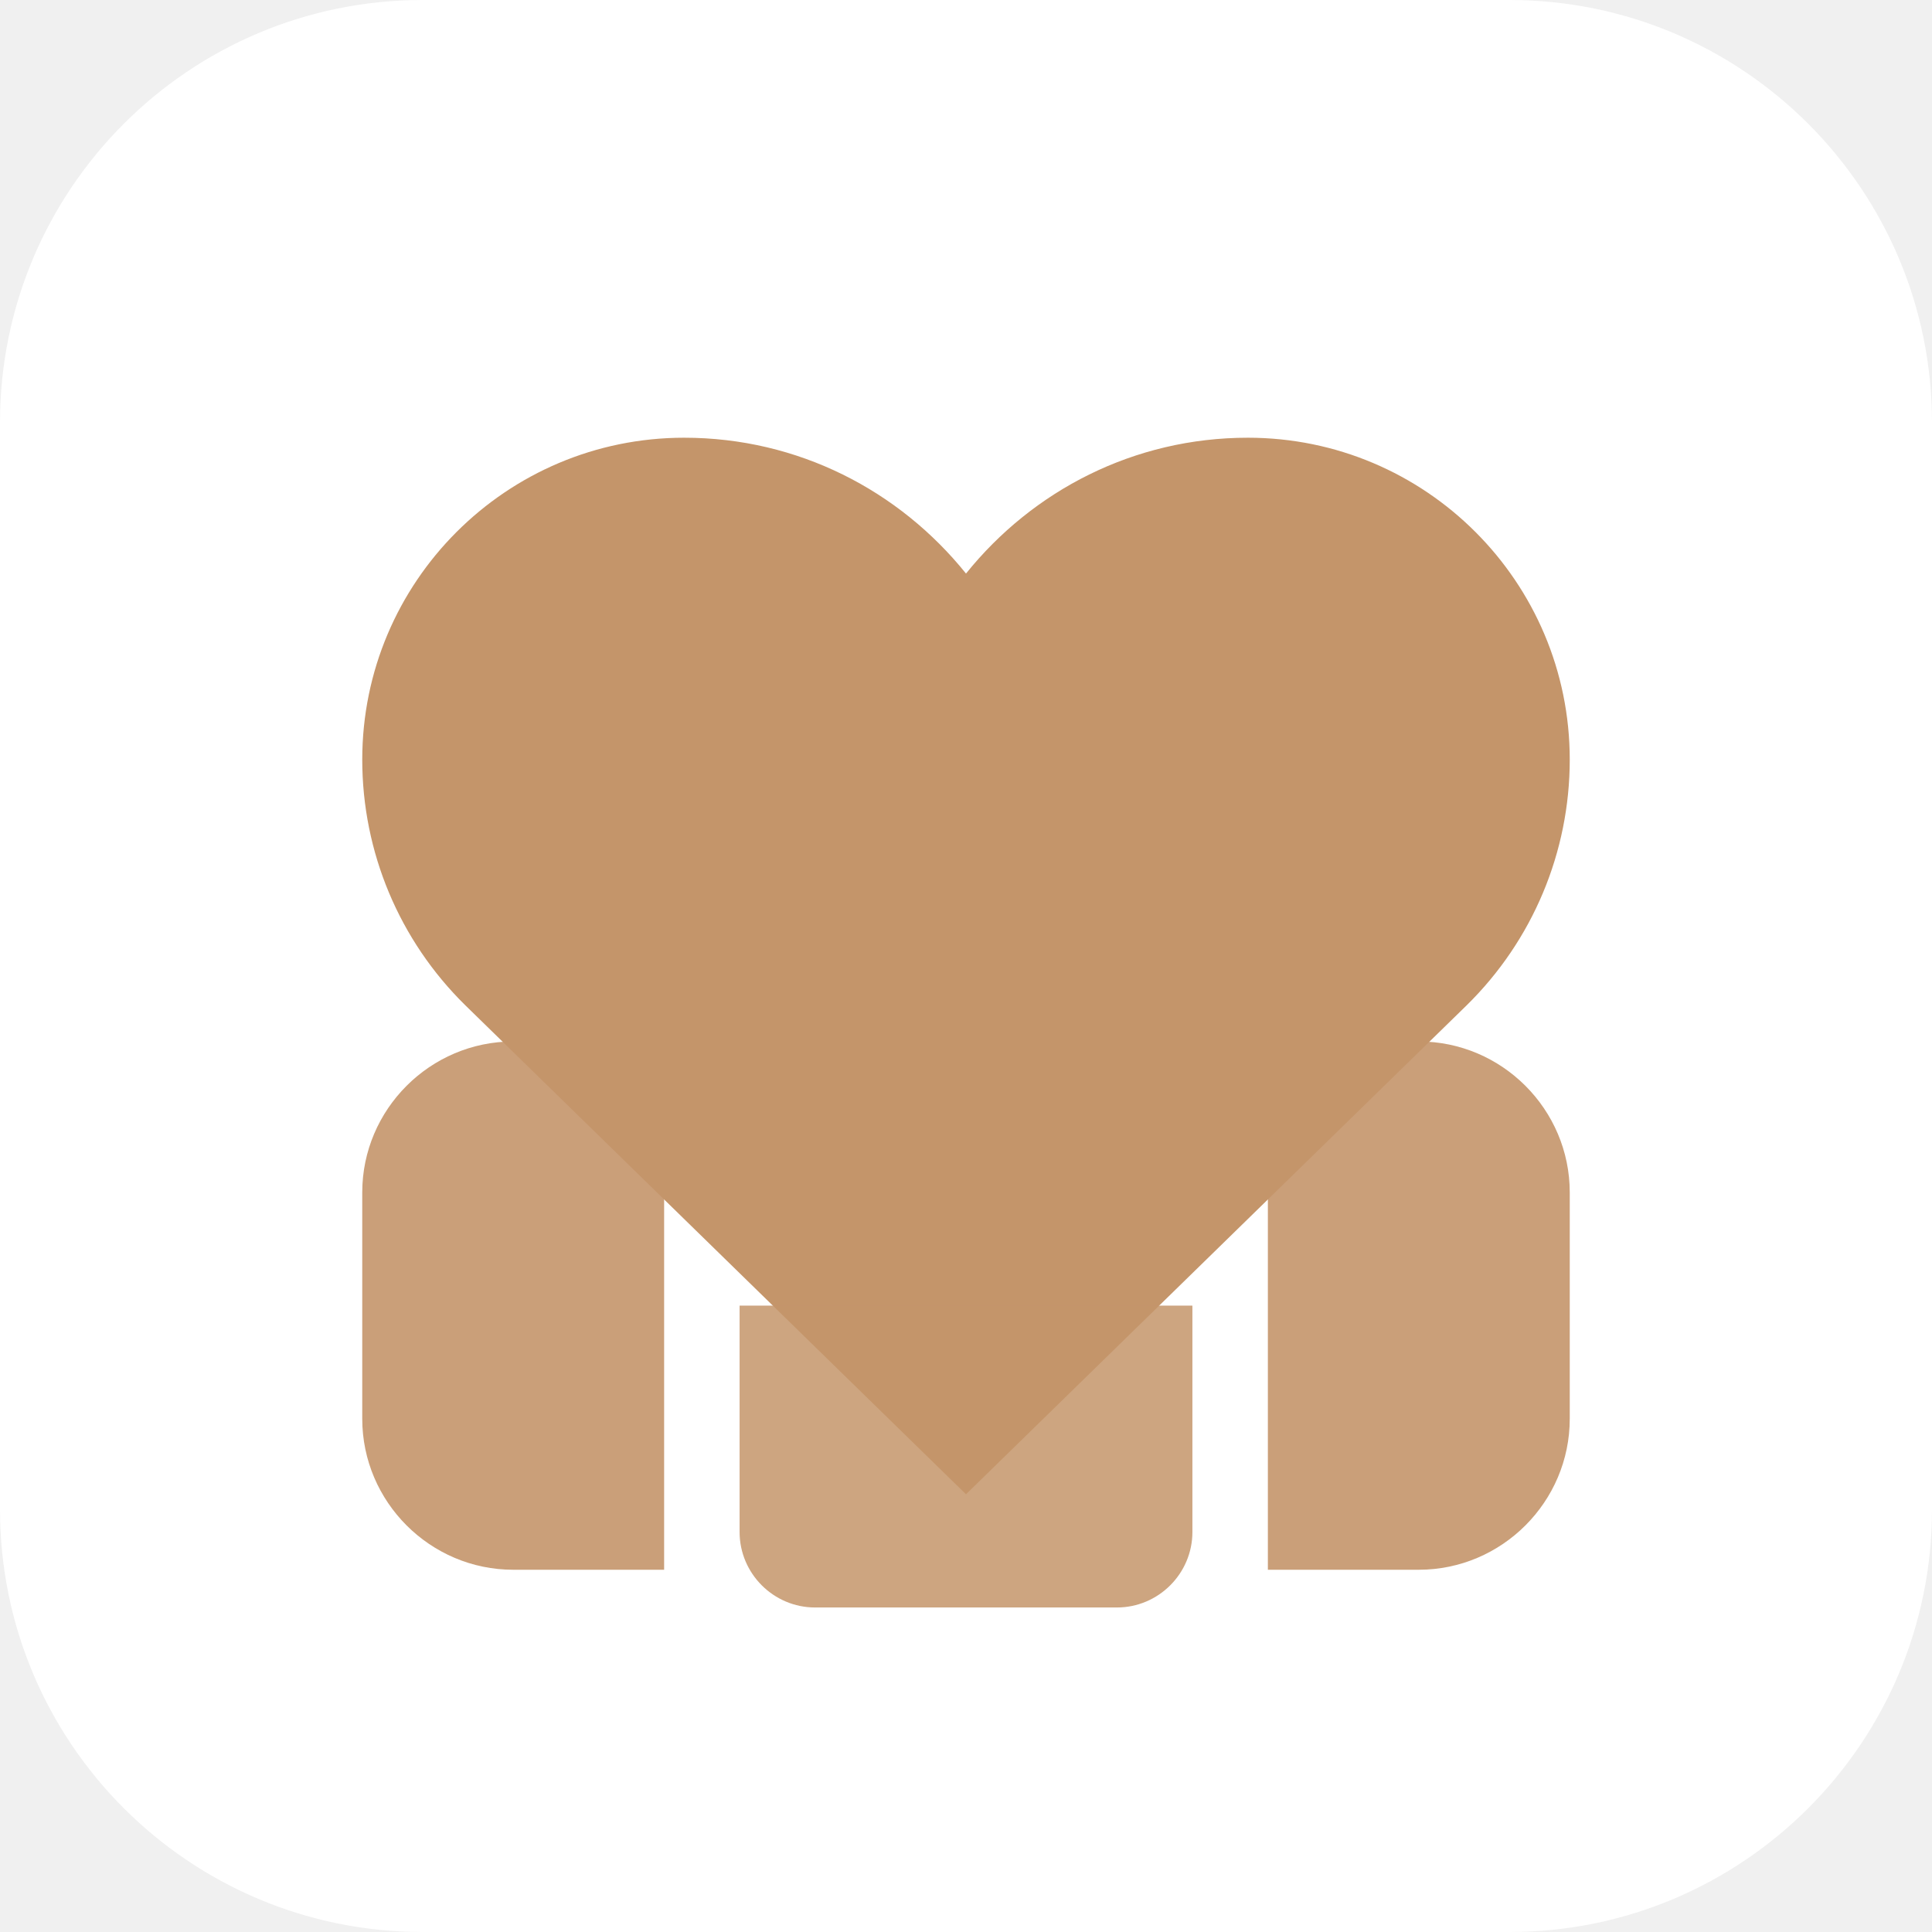
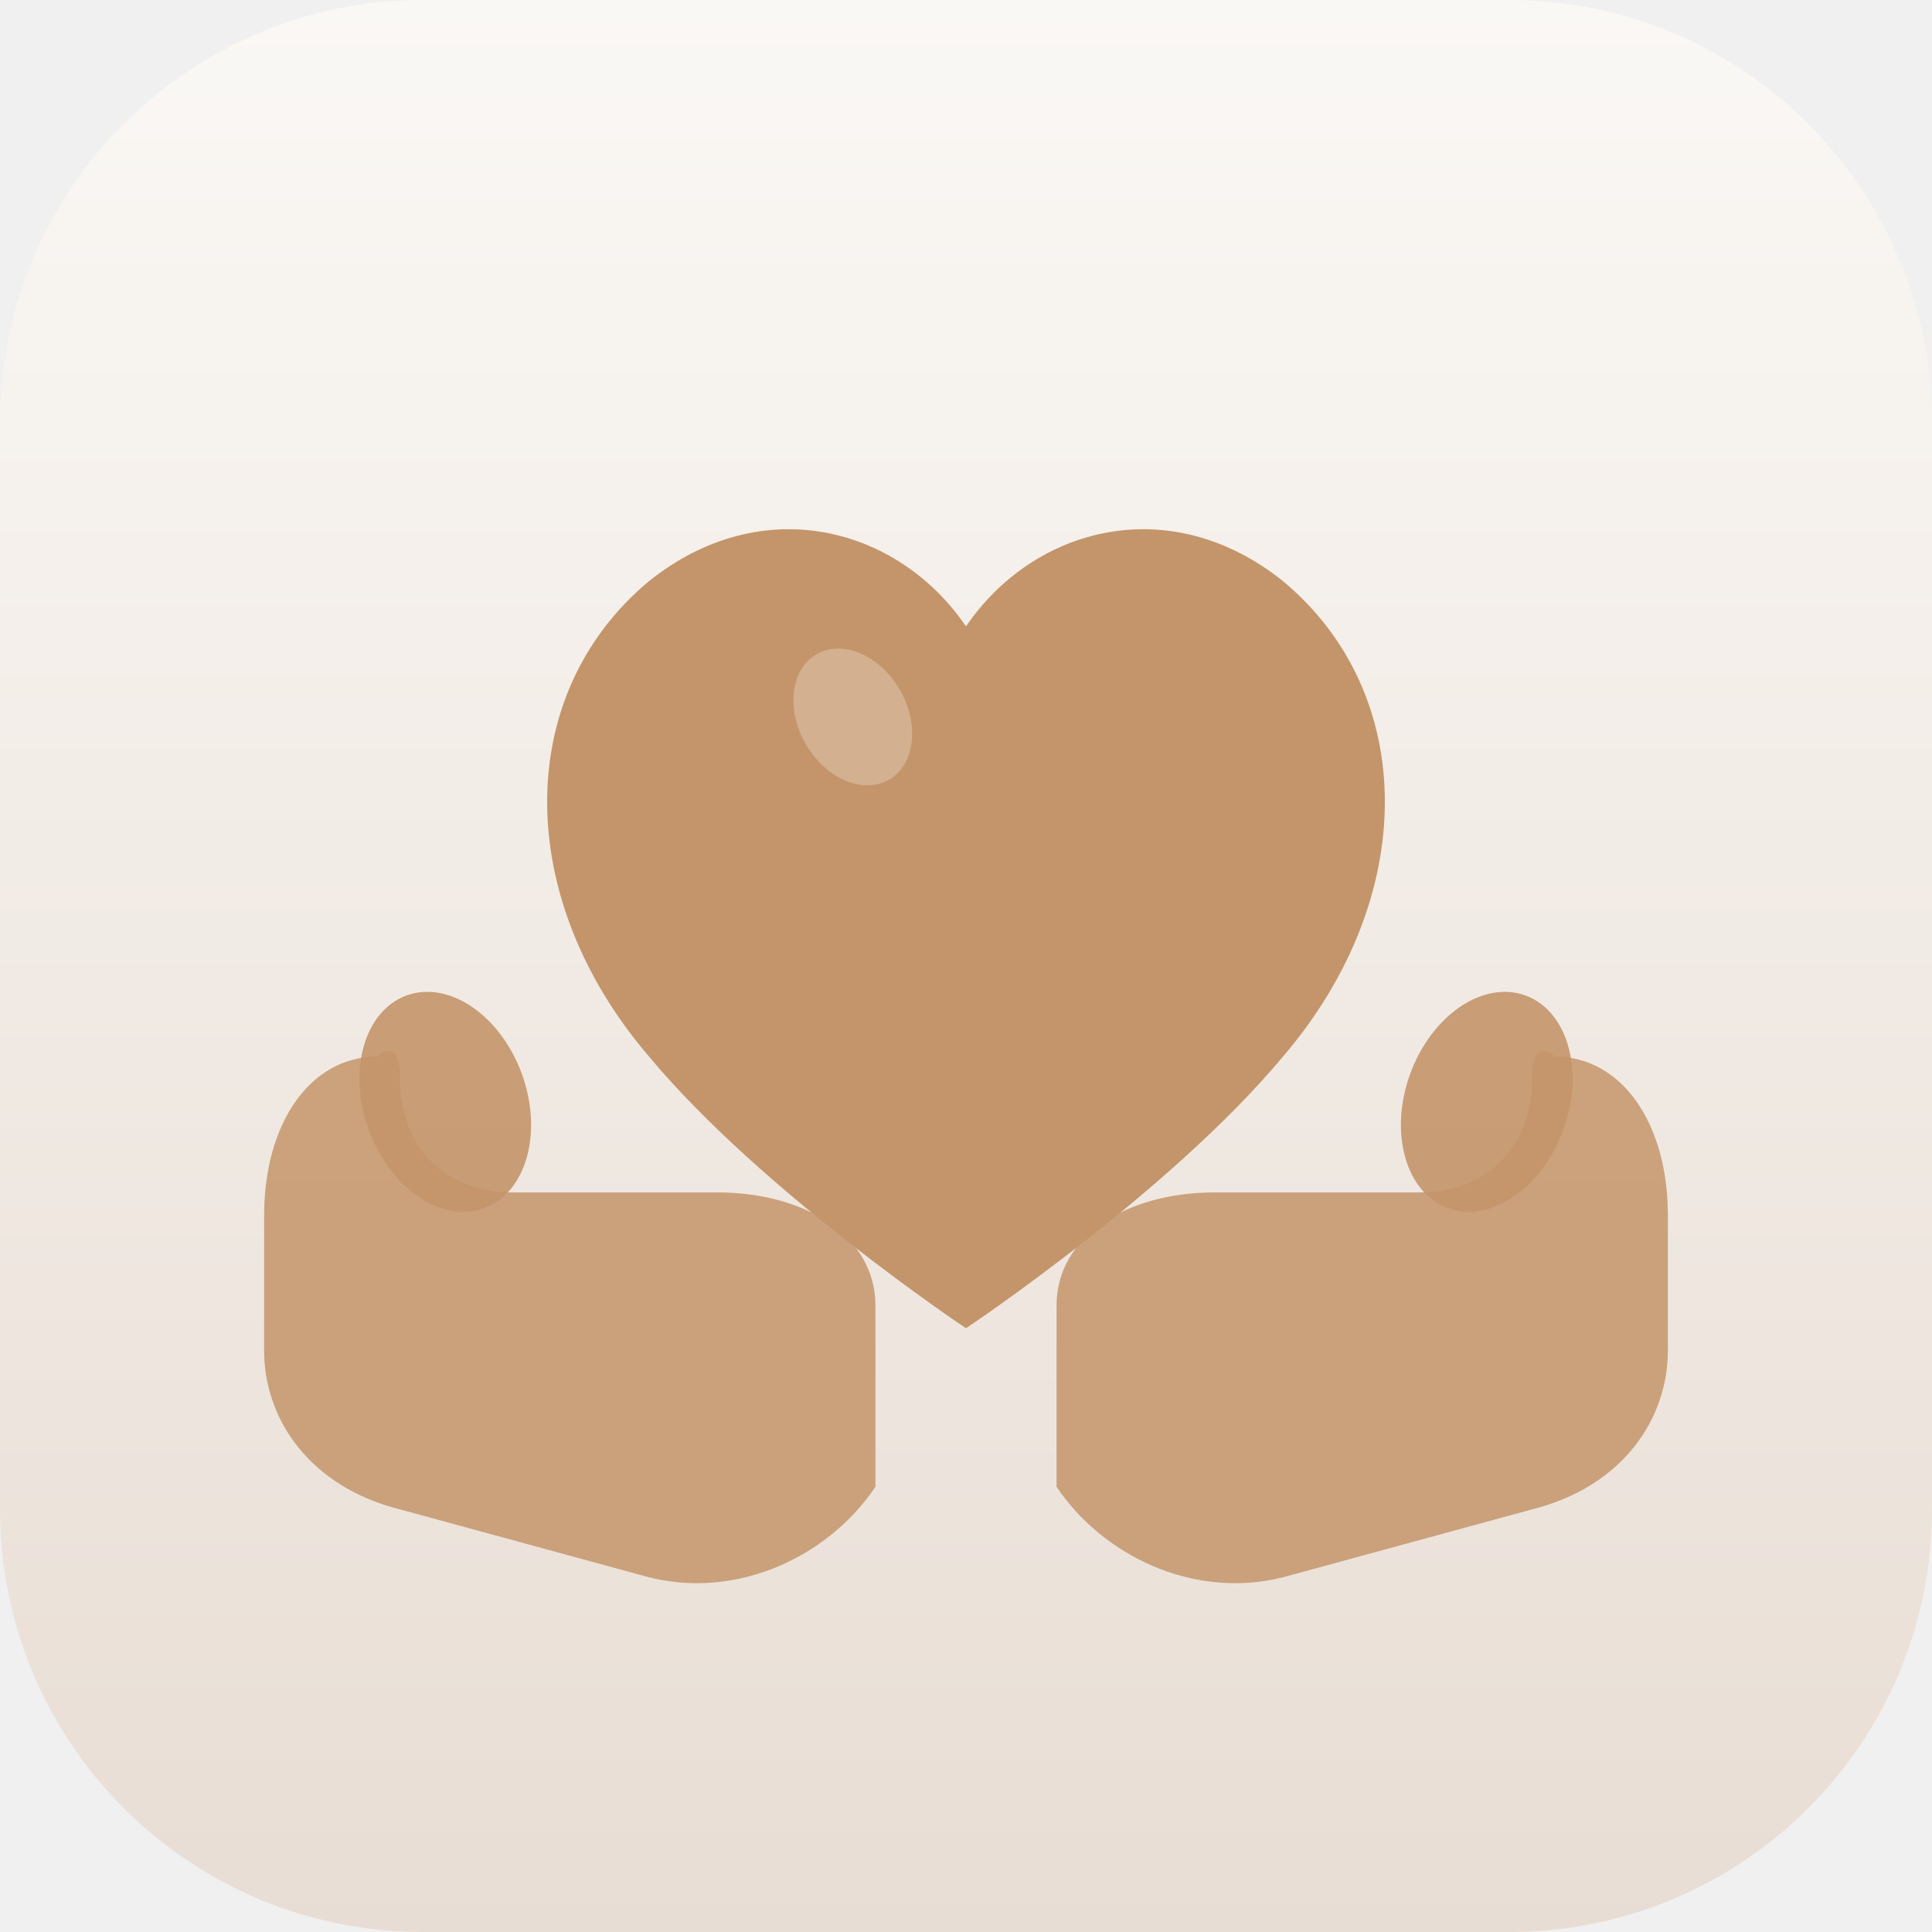
<svg xmlns="http://www.w3.org/2000/svg" viewBox="0 0 512 512">
-   <rect width="512" height="512" rx="112" fill="#FFFFFF" />
-   <g transform="translate(96, 96)" fill="#C4956A">
-     <path d="M160 56c-17.7-22-44.5-36-74.7-36C38.2 20 0 58.2 0 105.3c0 24.5 9.8 47.9 27.3 65.1L160 300l132.7-129.6c17.5-17.2 27.3-40.6 27.3-65.1C320 58.2 281.8 20 234.7 20c-30.2 0-57 14-74.7 36z" />
-     <path d="M40 180c-22 0-40 18-40 40v60c0 22 18 40 40 40h40v-140H40z" opacity="0.9" />
-     <path d="M280 180c22 0 40 18 40 40v60c0 22-18 40-40 40h-40v-140h40z" opacity="0.9" />
-     <path d="M100 250h120v60c0 11-9 20-20 20h-80c-11 0-20-9-20-20v-60z" opacity="0.85" />
+   <defs>
+     <linearGradient id="bgGradient" x1="0%" y1="0%" x2="0%" y2="100%">
+       <stop offset="0%" style="stop-color:#FAF8F5" />
+       <stop offset="100%" style="stop-color:#E8DDD4" />
+     </linearGradient>
+     <linearGradient id="iconGradient" x1="0%" y1="0%" x2="0%" y2="100%">
+       <stop offset="0%" style="stop-color:#D4A67D" />
+       <stop offset="100%" style="stop-color:#C4956A" />
+     </linearGradient>
+   </defs>
+   <rect width="512" height="512" rx="112" fill="url(#bgGradient)" />
+   <g transform="translate(256, 256) scale(1.2)">
+     <path d="M0 -60          C-15 -82, -45 -90, -70 -70          C-100 -45, -100 0, -70 35          C-45 65, 0 95, 0 95          C0 95, 45 65, 70 35          C100 0, 100 -45, 70 -70          C45 -90, 15 -82, 0 -60Z" fill="#C4956A" transform="translate(0, -15)" />
+     <path d="M-130 20          C-145 20, -155 35, -155 55          L-155 85          C-155 100, -145 115, -125 120          L-70 135          C-50 140, -30 130, -20 115          L-20 75          C-20 60, -35 50, -55 50          L-100 50          C-115 50, -125 40, -125 25          C-125 15, -130 20, -130 20Z" fill="#C4956A" opacity="0.85" />
+     <ellipse cx="-115" cy="30" rx="18" ry="25" fill="#C4956A" opacity="0.9" transform="rotate(-20, -115, 30)" />
+     <path d="M130 20          C145 20, 155 35, 155 55          L155 85          C155 100, 145 115, 125 120          L70 135          C50 140, 30 130, 20 115          L20 75          C20 60, 35 50, 55 50          L100 50          C115 50, 125 40, 125 25          C125 15, 130 20, 130 20Z" fill="#C4956A" opacity="0.85" />
+     <ellipse cx="115" cy="30" rx="18" ry="25" fill="#C4956A" opacity="0.9" transform="rotate(20, 115, 30)" />
+     <ellipse cx="-25" cy="-55" rx="12" ry="16" fill="#FFFFFF" opacity="0.25" transform="rotate(-30, -25, -55)" />
  </g>
</svg>
